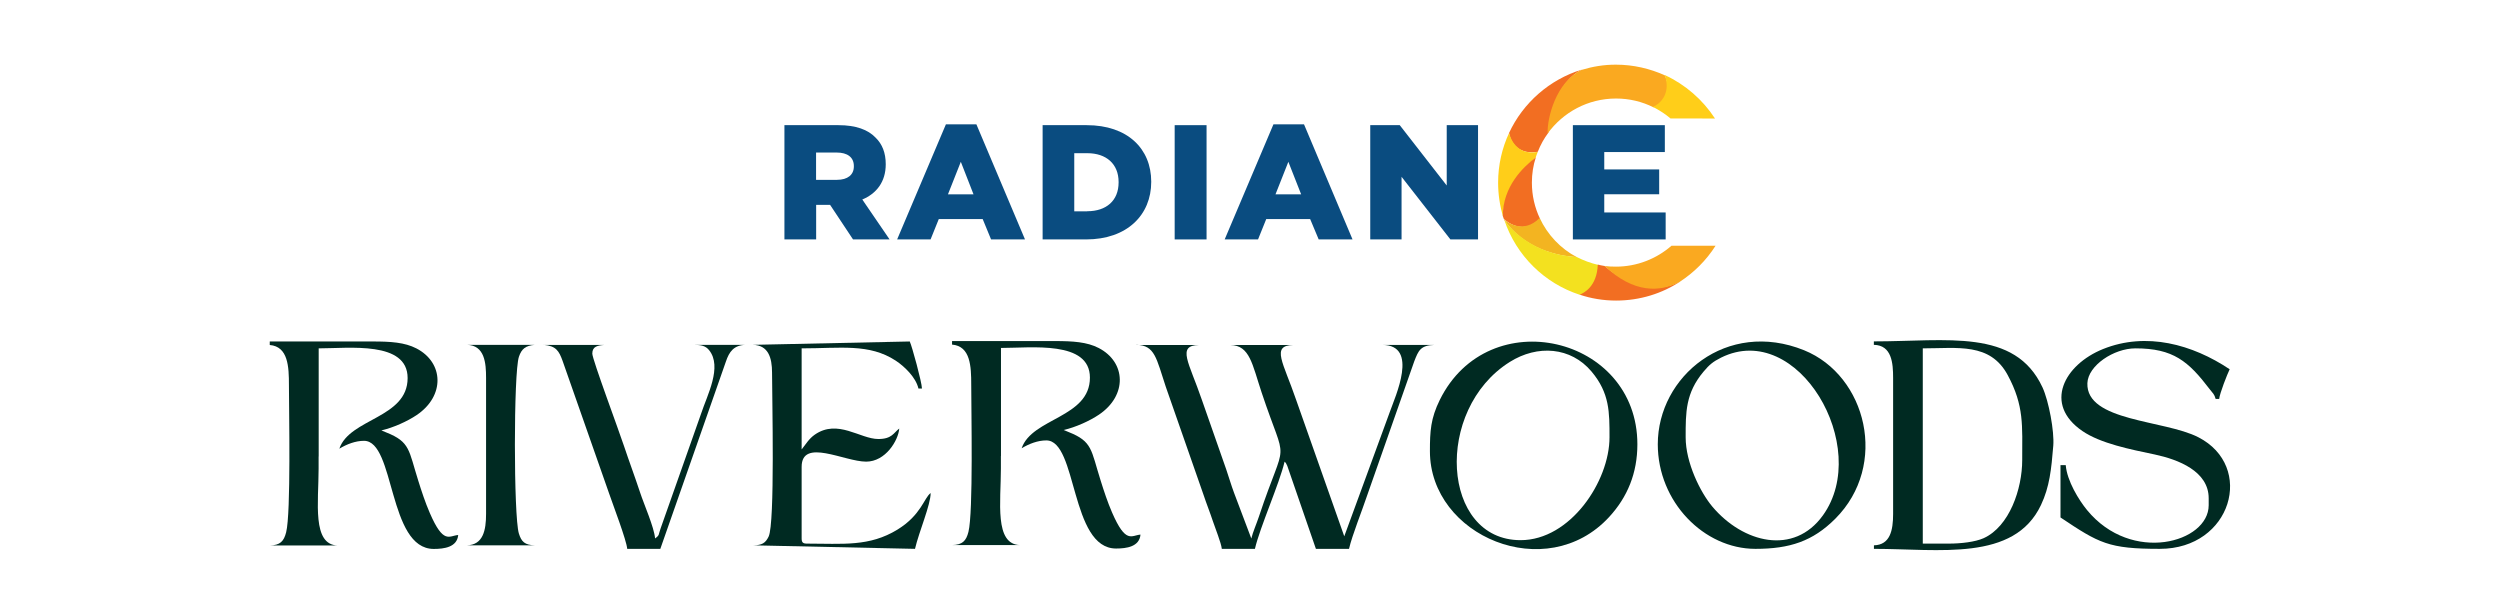
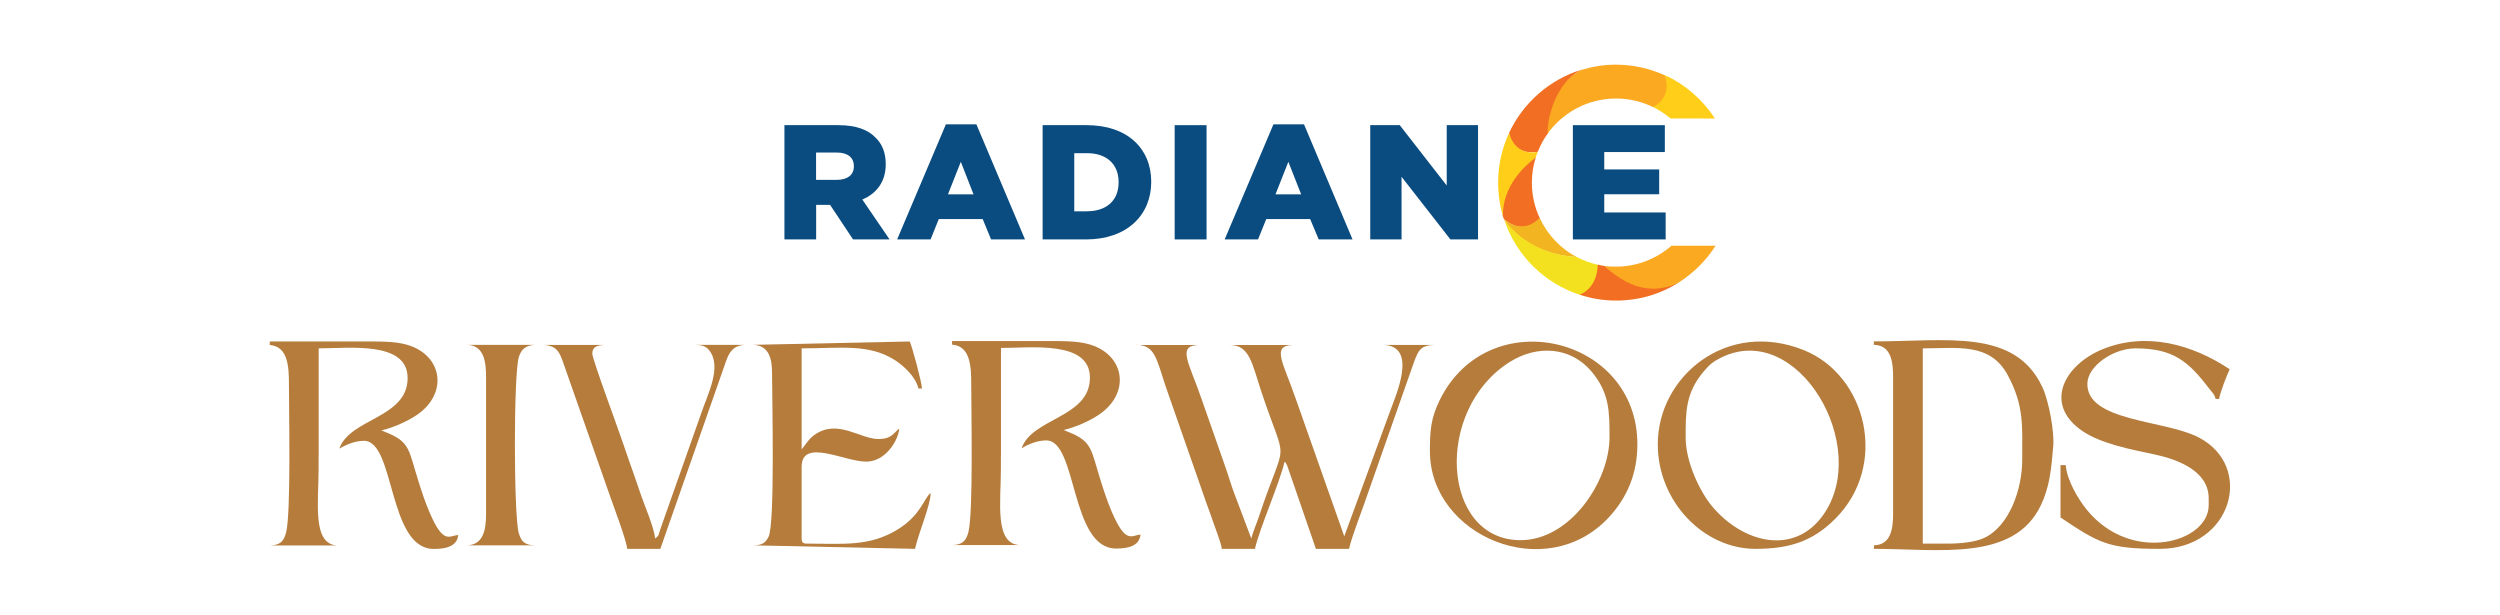
<svg xmlns="http://www.w3.org/2000/svg" version="1.1" id="Layer_1" x="0px" y="0px" viewBox="0 0 305 75" style="enable-background:new 0 0 305 75;" xml:space="preserve">
  <style type="text/css">
	.st0{fill-rule:evenodd;clip-rule:evenodd;fill:#0A4C80;}
	.st1{fill-rule:evenodd;clip-rule:evenodd;fill:#F26E22;}
	.st2{fill-rule:evenodd;clip-rule:evenodd;fill:#FFCE19;}
	.st3{fill-rule:evenodd;clip-rule:evenodd;fill:#F3B421;}
	.st4{fill-rule:evenodd;clip-rule:evenodd;fill:#F3E11F;}
	.st5{fill-rule:evenodd;clip-rule:evenodd;fill:#FAA920;}
- 	.st6{fill-rule:evenodd;clip-rule:evenodd;fill:#002A22;}
+ 	.st6{fill-rule:evenodd;clip-rule:evenodd;fill:#B57C3C;}
</style>
  <g>
    <g>
      <path class="st0" d="M102.11,21.94c1.31,0,2.06-0.62,2.06-1.63v-0.06c0-1.08-0.81-1.64-2.09-1.64h-2.52v3.33H102.11L102.11,21.94z     M95.7,15.27h6.59c2.14,0,3.62,0.56,4.53,1.52c0.82,0.79,1.24,1.87,1.24,3.24v0.02c0,2.13-1.13,3.57-2.86,4.29l3.33,4.87h-4.46    l-2.8-4.22h-0.04h-1.66v4.22H95.7V15.27z" />
      <path class="st0" d="M118.77,23.71l-1.55-3.97l-1.57,3.97H118.77L118.77,23.71z M115.4,15.17h3.72l5.93,14.04h-4.14l-1.02-2.48    h-5.36l-1,2.48h-4.08L115.4,15.17z" />
      <path class="st0" d="M132.65,25.77c2.31,0,3.82-1.28,3.82-3.52v-0.04c0-2.22-1.51-3.52-3.82-3.52h-1.59v7.09H132.65L132.65,25.77z     M127.2,15.27h5.38c4.98,0,7.87,2.87,7.87,6.9v0.02c0,4.03-2.94,7.02-7.95,7.02h-5.3V15.27z" />
      <rect x="143.31" y="15.27" class="st0" width="3.89" height="13.94" />
      <path class="st0" d="M158.74,23.71l-1.56-3.97l-1.57,3.97H158.74L158.74,23.71z M155.36,15.17h3.73l5.92,14.04h-4.13l-1.04-2.48    h-5.36l-1,2.48h-4.07L155.36,15.17z" />
      <polygon class="st0" points="167.17,15.27 170.77,15.27 176.5,22.63 176.5,15.27 180.32,15.27 180.32,29.21 176.95,29.21     170.99,21.57 170.99,29.21 167.17,29.21   " />
      <polygon class="st0" points="191.89,15.27 203.11,15.27 203.11,18.55 195.72,18.55 195.72,20.67 202.42,20.67 202.42,23.7     195.72,23.7 195.72,25.92 203.21,25.92 203.21,29.21 191.89,29.21   " />
      <path class="st1" d="M184.1,16.23c0.09,0.53,0.63,2.74,3.51,2.29c0.33-0.85,0.76-1.62,1.29-2.33c0.31-2.43,1.28-6.33,4.08-7.7    C189.03,9.71,185.81,12.55,184.1,16.23z" />
      <path class="st2" d="M184.11,16.22c-0.86,1.84-1.34,3.91-1.34,6.06c0,1.43,0.21,2.82,0.6,4.12c0.07-3.33,2.41-5.85,3.98-7.16    c0.08-0.26,0.16-0.5,0.26-0.71C184.96,19.02,184.23,16.73,184.11,16.22z" />
      <path class="st1" d="M186.89,22.28c0-1.07,0.16-2.11,0.48-3.08c-1.54,1.17-4.02,3.54-4.03,7.15c0.05,0.13,0.09,0.27,0.13,0.37    c0.5,0.45,2.48,1.95,4.41-0.04C187.24,25.34,186.89,23.85,186.89,22.28z" />
      <path class="st3" d="M187.84,26.59c-1.95,1.96-3.87,0.59-4.37,0.16l0.05,0.11c2.52,3.52,6.46,4.37,8.85,4.51    C190.39,30.33,188.79,28.64,187.84,26.59z" />
      <path class="st4" d="M192.34,31.35c-5.42-0.31-8.16-3.58-8.81-4.5c1.45,4.33,4.89,7.72,9.22,9.12c2.18-0.37,2.6-2.52,2.25-3.65    C194.07,32.11,193.18,31.77,192.34,31.35z" />
      <path class="st1" d="M197.16,36.67c2.91,0,5.63-0.86,7.88-2.36c-3.85,2.01-7.5-0.34-9.28-1.86c-0.29-0.04-0.57-0.11-0.83-0.17    c-0.1,2.71-1.73,3.48-2.21,3.67C194.11,36.42,195.62,36.67,197.16,36.67z" />
      <path class="st5" d="M203.91,29.99c-1.81,1.57-4.18,2.54-6.76,2.54c-0.49,0-0.96-0.02-1.39-0.08c3.6,3.39,6.77,3.18,9.14,1.95    c1.76-1.14,3.26-2.63,4.4-4.42H203.91z" />
      <path class="st5" d="M192.94,8.53c-3.11,1.48-4.2,5.86-4.13,7.76c1.88-2.59,4.91-4.27,8.35-4.27c1.63,0,3.18,0.38,4.56,1.07    c2.45-0.9,1.74-3.12,1.39-3.9c-1.81-0.82-3.84-1.3-5.95-1.3C195.69,7.88,194.28,8.12,192.94,8.53z" />
      <path class="st2" d="M203.09,9.15c0.77,2.13-0.41,3.47-1.45,3.89c0.79,0.39,1.51,0.86,2.16,1.41l5.43,0.01    C207.73,12.16,205.61,10.31,203.09,9.15z" />
    </g>
    <g>
      <path class="st6" d="M138.64,42.07c2.27,0.05,2.43,1.64,3.59,5.13l4.57,13.08c0.41,1.23,0.81,2.21,1.17,3.3    c0.26,0.79,1.03,2.7,1.09,3.38h4.04c0.62-2.67,2.98-7.92,3.62-10.64c0.24,0.28,0.08,0.01,0.33,0.52l3.49,10.12h4.04    c0.39-1.68,1.59-4.65,2.21-6.51l5.75-16.37c0.51-1.31,0.76-1.96,2.47-2h-6.38c4.53,0,1.57,6.33,0.93,8.17l-5.56,15.18l-5.88-16.67    c-1.55-4.54-3.1-6.61-0.35-6.67h-7.66c2.38,0.05,2.66,2.36,3.8,5.77c3.17,9.52,3.08,4.93-0.32,15.16c-0.3,0.9-0.75,1.92-0.93,2.68    l-2.1-5.56c-0.37-0.99-0.6-1.82-0.96-2.87l-2.98-8.51c-1.55-4.54-3.1-6.61-0.35-6.67H138.64z" />
      <path class="st6" d="M38.88,55.69V42.5c3.7,0,10.85-0.93,10.85,3.62c0,4.91-7.07,4.91-8.33,8.62c0.91-0.55,1.97-0.96,3.01-0.96    c3.8,0,2.91,13.19,8.51,13.19c1.26,0,2.85-0.21,2.98-1.7c-1.11,0.09-1.79,1.19-3.47-2.7c-0.55-1.27-1-2.64-1.4-3.92    c-1.18-3.72-0.97-4.73-3.9-5.89l-0.6-0.25c1.47-0.34,3.17-1.11,4.3-1.87c3.48-2.34,3.32-6.41-0.04-8.14    c-1.42-0.73-3.13-0.84-5.33-0.84c-4.18,0.01-8.37,0-12.55,0v0.43c2.25,0.19,2.34,2.65,2.34,4.89c0,3.18,0.26,15.57-0.34,17.96    c-0.28,1.1-0.73,1.58-2,1.61h8.3c-3.16-0.07-2.34-5.29-2.34-9.36V55.69z" />
      <path class="st6" d="M237.77,66.32h-3.19V42.5c4.25,0,8.21-0.73,10.36,3.26c2.02,3.75,1.77,6.17,1.77,10.36    c0,3.54-1.56,8.11-4.71,9.54C240.97,66.12,239.24,66.32,237.77,66.32L237.77,66.32z M228.62,42.07c2.18,0.05,2.34,2.23,2.34,4.04    v16.59c0,2-0.36,3.78-2.34,3.83v0.43c7.95,0,17.1,1.59,20.38-5.35c1.05-2.22,1.26-4.33,1.5-7.23c0.14-1.74-0.54-5.44-1.32-7.13    c-3.36-7.21-11.64-5.6-20.57-5.6V42.07z" />
      <path class="st6" d="M196.36,53.35c0-3.06,0.02-5.39-2.19-8.02c-2.53-3.01-6.59-3.3-9.98-1.17c-9.28,5.83-8.34,21.74,1.32,21.74    C191.58,65.9,196.36,58.72,196.36,53.35L196.36,53.35z M199.76,54.2c0,3.51-1.2,6.44-3.45,8.88c-7.66,8.31-21.86,2.33-21.86-8.03    c0-2.45,0.09-3.99,1.2-6.25C181.59,36.73,199.76,40.99,199.76,54.2z" />
      <path class="st6" d="M205.65,53.35c0-3.06-0.02-5.39,2.19-8.02c0.69-0.82,1.13-1.2,2.13-1.7c9.37-4.65,18.42,10.91,12.43,19.24    c-3.55,4.94-9.75,3.38-13.5-1.07C207.44,60.06,205.65,56.45,205.65,53.35L205.65,53.35z M202.25,54.2    c0,7.03,5.63,12.76,11.91,12.76c4.19,0,7-0.93,9.74-3.67c6.55-6.55,3.82-17.47-3.8-20.56C210.67,38.92,202.25,45.92,202.25,54.2z" />
      <path class="st6" d="M269.46,60.79v0.85c0,4.55-9.4,7.21-14.84,0.59c-1-1.22-2.44-3.55-2.6-5.48h-0.64v6.38    c4.73,3.16,5.86,3.83,12.12,3.83c8.77,0,11.63-10.07,4.69-13.62c-4.16-2.13-13.69-1.91-13.53-6.59c0.08-2.16,3.23-4.25,5.86-4.25    c4.62,0,6.46,1.57,9.06,4.98c0.42,0.55,0.56,0.58,0.73,1.19h0.43c0.06-0.67,0.99-3.03,1.28-3.62c-4.55-3.04-10.17-4.59-15.44-2.47    c-4.75,1.91-7.33,6.73-2.52,10.01c2.23,1.52,5.83,2.23,8.83,2.86C265.74,56.06,269.46,57.48,269.46,60.79z" />
      <path class="st6" d="M91.85,42.07c1.87,0.04,2.34,1.54,2.34,3.4c0,3.04,0.37,18.38-0.42,20c-0.38,0.77-0.79,1.06-1.92,1.06    l19.78,0.43c0.49-2.1,1.91-5.37,1.91-6.81c-0.81,0.59-1.14,2.67-4.05,4.46c-3.44,2.11-6.66,1.71-11.05,1.71    c-0.49,0-0.64-0.15-0.64-0.64v-8.72c0-3.57,5.21-0.64,7.87-0.64c2.36,0,3.92-2.57,4.04-4.04c-0.68,0.51-0.88,1.28-2.55,1.28    c-2.23,0-4.96-2.48-7.76-0.53c-0.7,0.49-1.07,1.13-1.6,1.8V42.5c4.75,0,8.24-0.62,11.48,1.5c1.03,0.68,2.45,2.01,2.77,3.4h0.43    c-0.02-0.78-1.22-5.18-1.49-5.74L91.85,42.07z" />
      <path class="st6" d="M66.32,42.07c1.53,0.13,1.88,0.76,2.31,1.94l5.69,16.22c0.47,1.37,2.12,5.69,2.2,6.73h4.04l8-22.85    c0.4-1.19,0.96-2.01,2.43-2.04h-6.38c0.96,0,1.48,0.13,1.9,0.65c1.64,2.03-0.24,5.5-0.97,7.73l-4.94,14    c-0.3,0.82-0.09,0.81-0.68,1.24c-0.11-1.36-1.36-4.17-1.83-5.61c-0.67-2.02-1.33-3.77-1.97-5.69c-0.62-1.88-3.86-10.56-3.86-11.25    c0-0.89,0.67-1,1.49-1.06H66.32z" />
      <path class="st6" d="M56.96,42.07c2.18,0.05,2.34,2.23,2.34,4.04v16.59c0,2-0.36,3.78-2.34,3.83h8.3    c-1.24-0.03-1.65-0.44-1.96-1.45c-0.64-2.11-0.65-19.63,0.01-21.56c0.32-0.95,0.8-1.36,1.95-1.45H56.96z" />
      <path class="st6" d="M122.12,55.64V42.45c3.7,0,10.85-0.93,10.85,3.62c0,4.91-7.07,4.91-8.33,8.62c0.91-0.55,1.97-0.96,3.01-0.96    c3.8,0,2.91,13.19,8.51,13.19c1.26,0,2.85-0.21,2.98-1.7c-1.11,0.09-1.78,1.19-3.47-2.7c-0.55-1.27-1-2.64-1.4-3.92    c-1.18-3.72-0.97-4.73-3.9-5.89l-0.6-0.25c1.47-0.34,3.17-1.11,4.3-1.87c3.48-2.34,3.32-6.41-0.04-8.14    c-1.42-0.73-3.13-0.84-5.33-0.84c-4.18,0.01-8.37,0-12.55,0v0.43c2.25,0.19,2.34,2.65,2.34,4.89c0,3.18,0.26,15.57-0.34,17.96    c-0.28,1.1-0.73,1.58-2,1.61h8.3c-3.16-0.07-2.34-5.29-2.34-9.36V55.64z" />
    </g>
  </g>
</svg>
